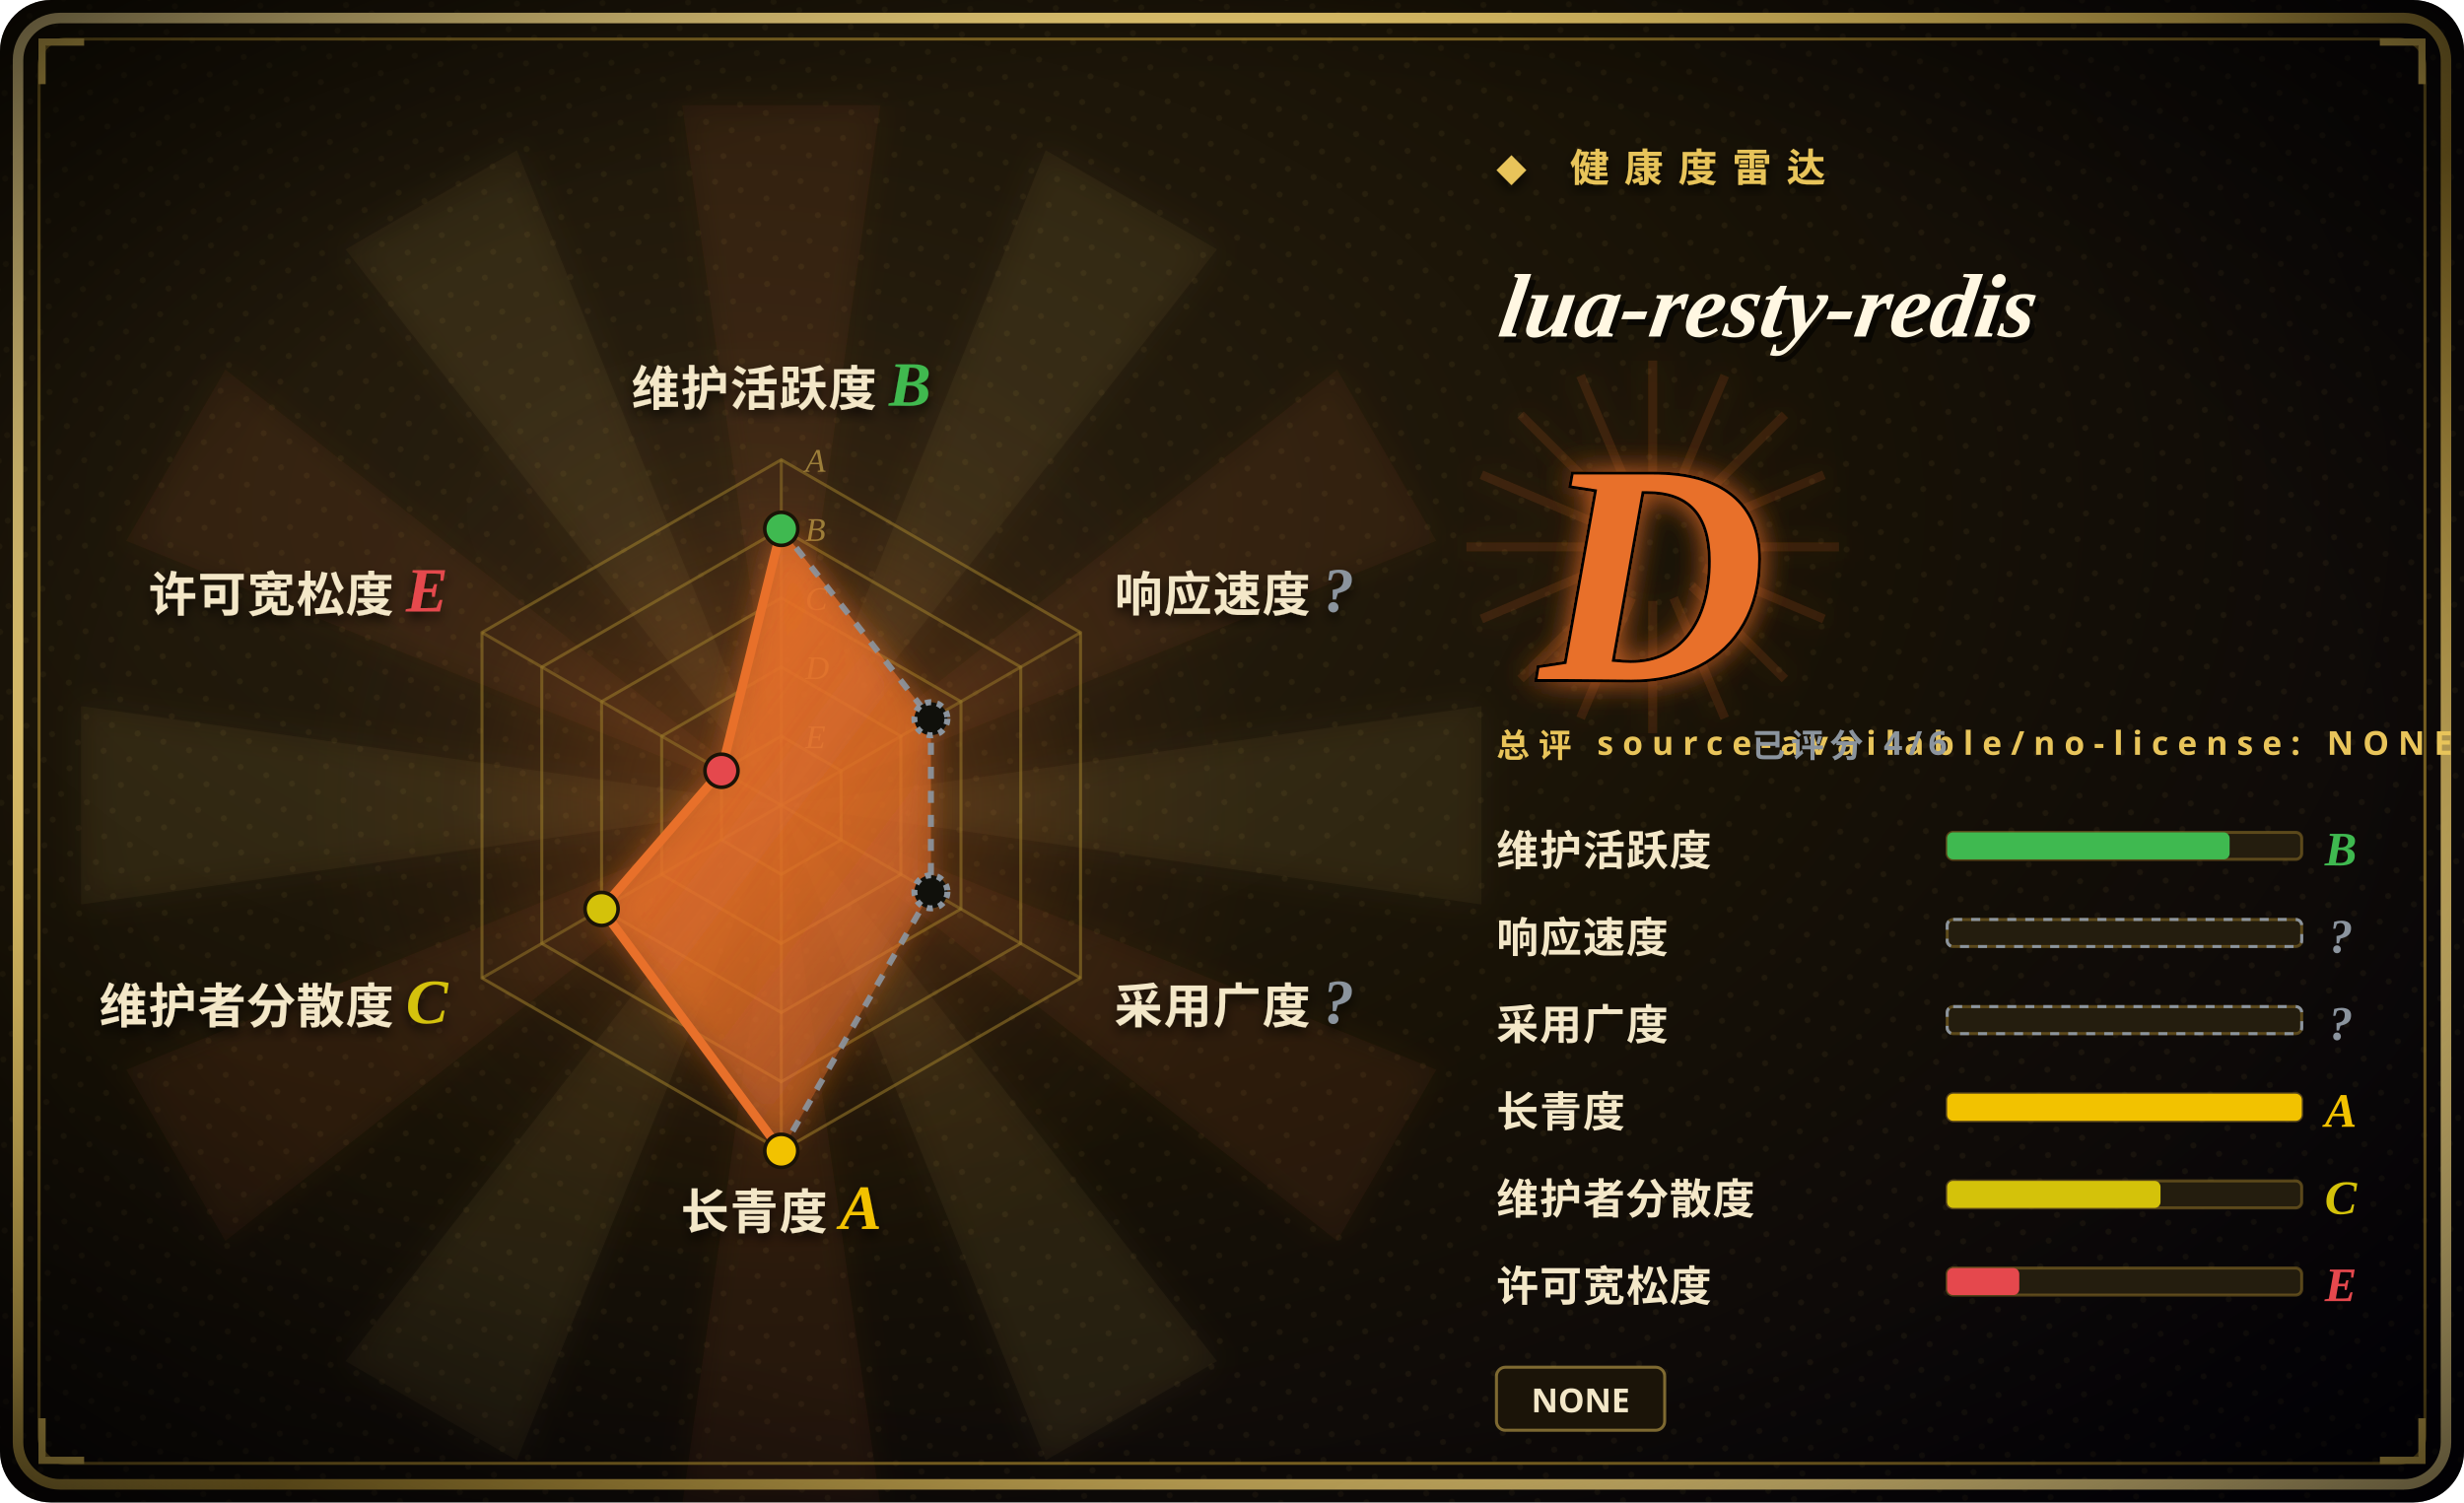
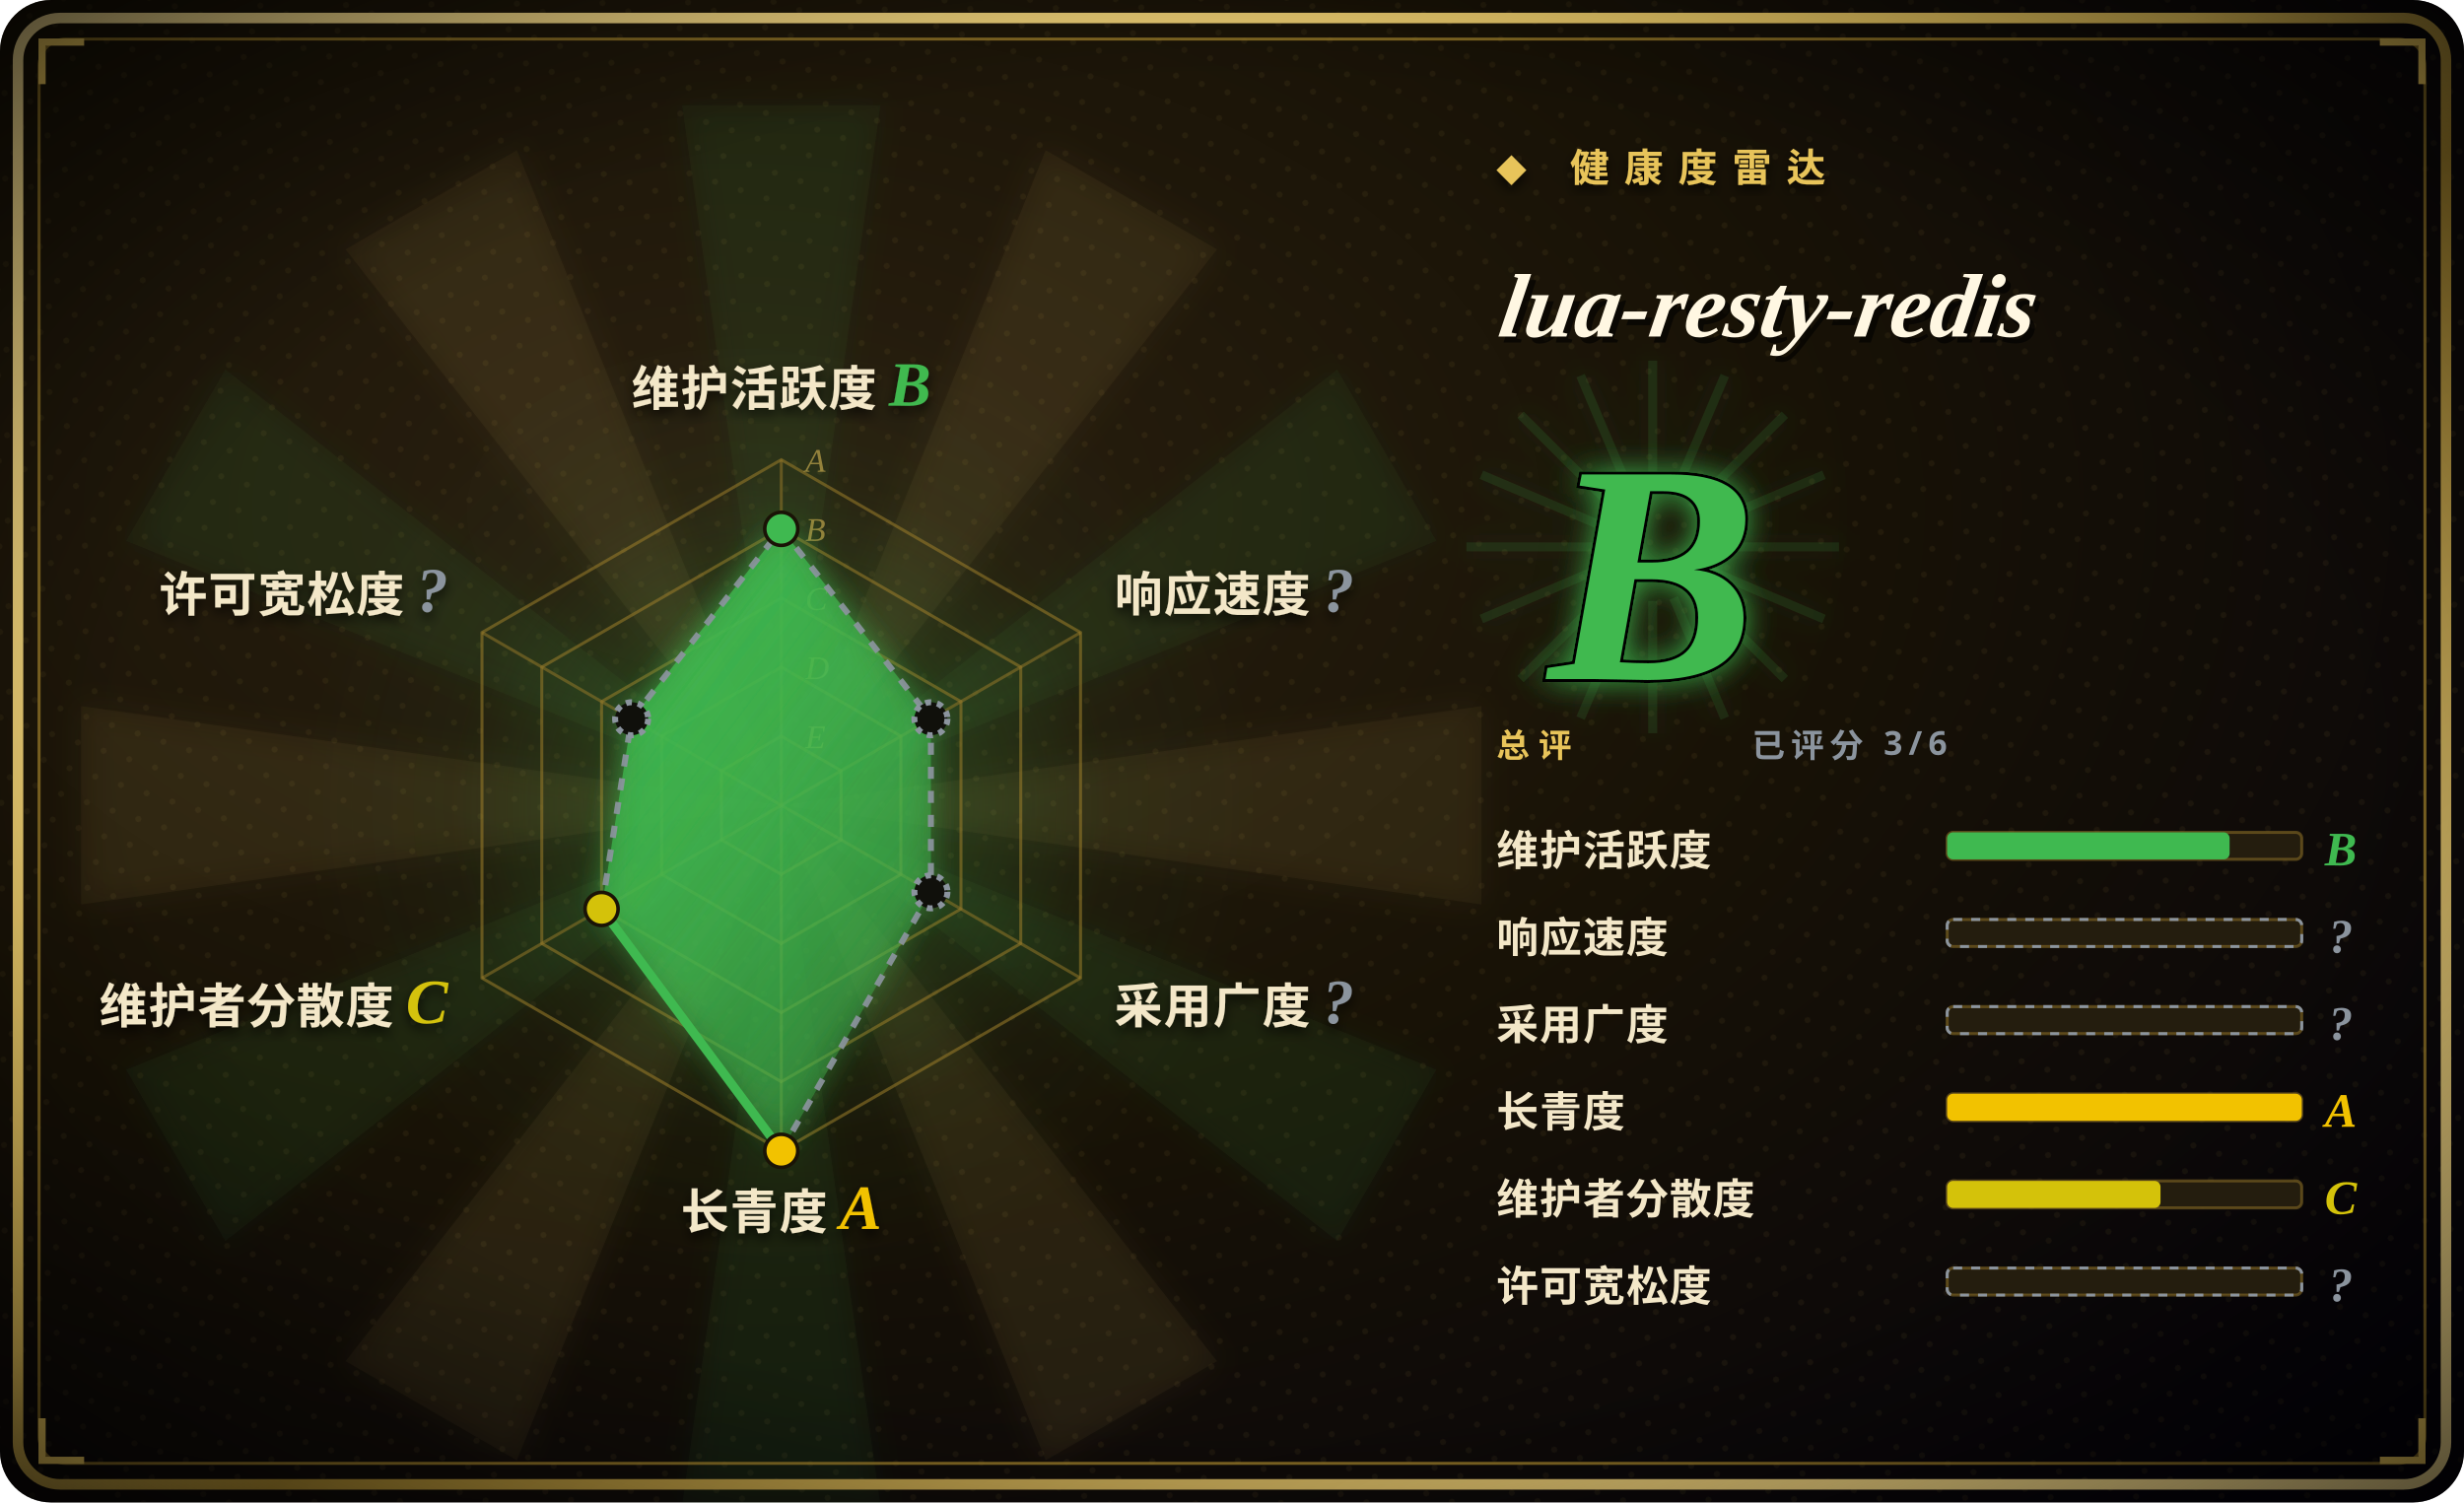
<svg xmlns="http://www.w3.org/2000/svg" width="820" height="500" viewBox="0 0 820 500">
  <defs>
    <radialGradient id="bg" cx="30%" cy="34%" r="90%">
      <stop offset="0%" stop-color="#2a2010" />
      <stop offset="48%" stop-color="#181206" />
      <stop offset="100%" stop-color="#05030a" />
    </radialGradient>
    <radialGradient id="vig" cx="50%" cy="50%" r="72%">
      <stop offset="62%" stop-color="#000000" stop-opacity="0" />
      <stop offset="100%" stop-color="#000000" stop-opacity="0.72" />
    </radialGradient>
    <linearGradient id="frame" x1="0" y1="0" x2="1" y2="1">
      <stop offset="0%" stop-color="#f6dd92" />
      <stop offset="45%" stop-color="#E8C45A" />
      <stop offset="55%" stop-color="#9c7d2a" />
      <stop offset="100%" stop-color="#f6dd92" />
    </linearGradient>
    <linearGradient id="poly" x1="0" y1="0" x2="0.7" y2="1">
-       <stop offset="0%" stop-color="#E8702A" stop-opacity="0.92" />
-       <stop offset="100%" stop-color="#E8702A" stop-opacity="0.34" />
+       <stop offset="0%" stop-color="#3FB950" stop-opacity="0.92" />
+       <stop offset="100%" stop-color="#3FB950" stop-opacity="0.34" />
    </linearGradient>
    <radialGradient id="halo" cx="50%" cy="50%" r="50%">
-       <stop offset="0%" stop-color="#E8702A" stop-opacity="0.34" />
-       <stop offset="68%" stop-color="#E8702A" stop-opacity="0.04" />
-       <stop offset="100%" stop-color="#E8702A" stop-opacity="0" />
+       <stop offset="0%" stop-color="#3FB950" stop-opacity="0.34" />
+       <stop offset="68%" stop-color="#3FB950" stop-opacity="0.04" />
+       <stop offset="100%" stop-color="#3FB950" stop-opacity="0" />
    </radialGradient>
    <filter id="glow" x="-60%" y="-60%" width="220%" height="220%">
      <feGaussianBlur stdDeviation="5" result="b" />
      <feMerge>
        <feMergeNode in="b" />
        <feMergeNode in="SourceGraphic" />
      </feMerge>
    </filter>
    <filter id="soft" x="-30%" y="-30%" width="160%" height="160%">
      <feDropShadow dx="0" dy="2" stdDeviation="2" flood-color="#000" flood-opacity="0.7" />
    </filter>
    <pattern id="halftone" width="9" height="9" patternUnits="userSpaceOnUse" patternTransform="rotate(18)">
      <circle cx="2" cy="2" r="1" fill="#E8C45A" fill-opacity="0.06" />
    </pattern>
  </defs>
  <rect width="820" height="500" rx="17" fill="url(#bg)" />
  <rect width="820" height="500" rx="17" fill="url(#halftone)" />
  <g opacity="0.5" filter="url(#glow)">
    <path d="M260,268 L493,235 L493,301 Z" fill="#E8C45A" fill-opacity="0.10" />
-     <path d="M260,268 L478,356 L445,413 Z" fill="#E8702A" fill-opacity="0.10" />
+     <path d="M260,268 L478,356 L445,413 Z" fill="#3FB950" fill-opacity="0.10" />
    <path d="M260,268 L405,453 L348,486 Z" fill="#E8C45A" fill-opacity="0.10" />
-     <path d="M260,268 L293,501 L227,501 Z" fill="#E8702A" fill-opacity="0.10" />
+     <path d="M260,268 L293,501 L227,501 Z" fill="#3FB950" fill-opacity="0.10" />
    <path d="M260,268 L172,486 L115,453 Z" fill="#E8C45A" fill-opacity="0.10" />
-     <path d="M260,268 L75,413 L42,356 Z" fill="#E8702A" fill-opacity="0.10" />
+     <path d="M260,268 L75,413 L42,356 Z" fill="#3FB950" fill-opacity="0.10" />
    <path d="M260,268 L27,301 L27,235 Z" fill="#E8C45A" fill-opacity="0.10" />
-     <path d="M260,268 L42,180 L75,123 Z" fill="#E8702A" fill-opacity="0.10" />
+     <path d="M260,268 L42,180 L75,123 Z" fill="#3FB950" fill-opacity="0.10" />
    <path d="M260,268 L115,83 L172,50 Z" fill="#E8C45A" fill-opacity="0.10" />
-     <path d="M260,268 L227,35 L293,35 Z" fill="#E8702A" fill-opacity="0.10" />
+     <path d="M260,268 L227,35 L293,35 Z" fill="#3FB950" fill-opacity="0.10" />
    <path d="M260,268 L348,50 L405,83 Z" fill="#E8C45A" fill-opacity="0.10" />
-     <path d="M260,268 L445,123 L478,180 Z" fill="#E8702A" fill-opacity="0.10" />
+     <path d="M260,268 L445,123 L478,180 Z" fill="#3FB950" fill-opacity="0.10" />
  </g>
  <circle cx="260" cy="268" r="161" fill="url(#halo)" />
  <rect x="6" y="6" width="808" height="488" rx="14" fill="none" stroke="url(#frame)" stroke-width="3.5" />
  <rect x="13" y="13" width="794" height="474" rx="9" fill="none" stroke="#9c7d2a" stroke-width="1" stroke-opacity="0.8" />
  <path d="M14,28 L14,14 L28,14" fill="none" stroke="#E8C45A" stroke-width="2.4" />
  <path d="M806,28 L806,14 L792,14" fill="none" stroke="#E8C45A" stroke-width="2.4" />
  <path d="M14,472 L14,486 L28,486" fill="none" stroke="#E8C45A" stroke-width="2.4" />
  <path d="M806,472 L806,486 L792,486" fill="none" stroke="#E8C45A" stroke-width="2.4" />
  <rect width="820" height="500" rx="17" fill="url(#vig)" />
  <polygon points="260.0,153.0 359.6,210.5 359.6,325.5 260.0,383.0 160.4,325.5 160.4,210.5" fill="none" stroke="#9c7d2a" stroke-opacity="0.55" stroke-width="1" />
  <polygon points="260.0,176.0 339.7,222.0 339.7,314.0 260.0,360.0 180.3,314.0 180.3,222.0" fill="none" stroke="#9c7d2a" stroke-opacity="0.55" stroke-width="1" />
  <polygon points="260.0,199.0 319.8,233.5 319.8,302.5 260.0,337.0 200.2,302.5 200.2,233.5" fill="none" stroke="#9c7d2a" stroke-opacity="0.55" stroke-width="1" />
  <polygon points="260.0,222.0 299.8,245.0 299.8,291.0 260.0,314.0 220.2,291.0 220.2,245.0" fill="none" stroke="#9c7d2a" stroke-opacity="0.55" stroke-width="1" />
  <polygon points="260.0,245.0 279.9,256.5 279.9,279.5 260.0,291.0 240.1,279.5 240.1,256.5" fill="none" stroke="#9c7d2a" stroke-opacity="0.55" stroke-width="1" />
  <line x1="260" y1="268" x2="260.0" y2="153.0" stroke="#9c7d2a" stroke-opacity="0.5" stroke-width="1" />
  <line x1="260" y1="268" x2="359.6" y2="210.5" stroke="#9c7d2a" stroke-opacity="0.5" stroke-width="1" />
  <line x1="260" y1="268" x2="359.6" y2="325.5" stroke="#9c7d2a" stroke-opacity="0.5" stroke-width="1" />
  <line x1="260" y1="268" x2="260.0" y2="383.0" stroke="#9c7d2a" stroke-opacity="0.5" stroke-width="1" />
  <line x1="260" y1="268" x2="160.4" y2="325.5" stroke="#9c7d2a" stroke-opacity="0.5" stroke-width="1" />
  <line x1="260" y1="268" x2="160.4" y2="210.5" stroke="#9c7d2a" stroke-opacity="0.5" stroke-width="1" />
  <text x="268" y="157.0" font-size="11" font-style="italic" fill="#E8C45A" fill-opacity="0.55" font-family="'Georgia','Times New Roman',serif">A</text>
  <text x="268" y="180.0" font-size="11" font-style="italic" fill="#E8C45A" fill-opacity="0.55" font-family="'Georgia','Times New Roman',serif">B</text>
  <text x="268" y="203.0" font-size="11" font-style="italic" fill="#E8C45A" fill-opacity="0.55" font-family="'Georgia','Times New Roman',serif">C</text>
  <text x="268" y="226.0" font-size="11" font-style="italic" fill="#E8C45A" fill-opacity="0.55" font-family="'Georgia','Times New Roman',serif">D</text>
  <text x="268" y="249.0" font-size="11" font-style="italic" fill="#E8C45A" fill-opacity="0.55" font-family="'Georgia','Times New Roman',serif">E</text>
-   <polygon points="260.0,176.0 309.8,239.2 309.8,296.8 260.0,383.0 200.2,302.5 240.1,256.5" fill="url(#poly)" filter="url(#glow)" />
+   <polygon points="260.0,176.0 309.8,239.2 309.8,296.8 260.0,383.0 200.2,302.5 210.2,239.2" fill="url(#poly)" filter="url(#glow)" />
  <line x1="260.0" y1="176.0" x2="309.8" y2="239.2" stroke="#8B949E" stroke-width="2" stroke-dasharray="4 4" stroke-opacity="0.92" />
  <line x1="309.8" y1="239.2" x2="309.8" y2="296.8" stroke="#8B949E" stroke-width="2" stroke-dasharray="4 4" stroke-opacity="0.92" />
  <line x1="309.8" y1="296.8" x2="260.0" y2="383.0" stroke="#8B949E" stroke-width="2" stroke-dasharray="4 4" stroke-opacity="0.92" />
-   <line x1="260.0" y1="383.0" x2="200.2" y2="302.5" stroke="#E8702A" stroke-width="3" />
-   <line x1="200.2" y1="302.5" x2="240.1" y2="256.5" stroke="#E8702A" stroke-width="3" />
-   <line x1="240.1" y1="256.5" x2="260.0" y2="176.0" stroke="#E8702A" stroke-width="3" />
+   <line x1="260.0" y1="383.0" x2="200.2" y2="302.5" stroke="#3FB950" stroke-width="3" />
+   <line x1="200.2" y1="302.5" x2="210.2" y2="239.2" stroke="#8B949E" stroke-width="2" stroke-dasharray="4 4" stroke-opacity="0.92" />
+   <line x1="210.2" y1="239.2" x2="260.0" y2="176.0" stroke="#8B949E" stroke-width="2" stroke-dasharray="4 4" stroke-opacity="0.92" />
  <circle cx="260.0" cy="176.0" r="5.5" fill="#3FB950" stroke="#1a1306" stroke-width="1.2" />
  <circle cx="309.8" cy="239.2" r="5.5" fill="#10100b" stroke="#8B949E" stroke-width="2" stroke-dasharray="2 2" />
  <circle cx="309.8" cy="296.8" r="5.5" fill="#10100b" stroke="#8B949E" stroke-width="2" stroke-dasharray="2 2" />
  <circle cx="260.0" cy="383.0" r="5.5" fill="#F2C200" stroke="#1a1306" stroke-width="1.2" />
  <circle cx="200.2" cy="302.5" r="5.5" fill="#D4C20A" stroke="#1a1306" stroke-width="1.2" />
-   <circle cx="240.1" cy="256.5" r="5.5" fill="#E5484D" stroke="#1a1306" stroke-width="1.2" />
+   <circle cx="210.2" cy="239.2" r="5.5" fill="#10100b" stroke="#8B949E" stroke-width="2" stroke-dasharray="2 2" />
  <text x="260.0" y="135.0" font-size="16" font-weight="900" fill="#f3e7c8" text-anchor="middle" font-family="'PingFang SC','Hiragino Sans GB','Heiti SC','Microsoft YaHei',sans-serif" letter-spacing="0.4" filter="url(#soft)">维护活跃度 <tspan fill="#3FB950" font-family="'Georgia','Times New Roman',serif" font-style="italic" font-size="21">B</tspan>
  </text>
  <text x="370.9" y="203.5" font-size="16" font-weight="900" fill="#f3e7c8" text-anchor="start" font-family="'PingFang SC','Hiragino Sans GB','Heiti SC','Microsoft YaHei',sans-serif" letter-spacing="0.4" filter="url(#soft)">响应速度 <tspan fill="#8B949E" font-family="'Georgia','Times New Roman',serif" font-style="italic" font-size="21">?</tspan>
  </text>
  <text x="370.9" y="340.5" font-size="16" font-weight="900" fill="#f3e7c8" text-anchor="start" font-family="'PingFang SC','Hiragino Sans GB','Heiti SC','Microsoft YaHei',sans-serif" letter-spacing="0.4" filter="url(#soft)">采用广度 <tspan fill="#8B949E" font-family="'Georgia','Times New Roman',serif" font-style="italic" font-size="21">?</tspan>
  </text>
  <text x="260.0" y="409.0" font-size="16" font-weight="900" fill="#f3e7c8" text-anchor="middle" font-family="'PingFang SC','Hiragino Sans GB','Heiti SC','Microsoft YaHei',sans-serif" letter-spacing="0.4" filter="url(#soft)">长青度 <tspan fill="#F2C200" font-family="'Georgia','Times New Roman',serif" font-style="italic" font-size="21">A</tspan>
  </text>
  <text x="149.1" y="340.5" font-size="16" font-weight="900" fill="#f3e7c8" text-anchor="end" font-family="'PingFang SC','Hiragino Sans GB','Heiti SC','Microsoft YaHei',sans-serif" letter-spacing="0.4" filter="url(#soft)">维护者分散度 <tspan fill="#D4C20A" font-family="'Georgia','Times New Roman',serif" font-style="italic" font-size="21">C</tspan>
  </text>
-   <text x="149.1" y="203.5" font-size="16" font-weight="900" fill="#f3e7c8" text-anchor="end" font-family="'PingFang SC','Hiragino Sans GB','Heiti SC','Microsoft YaHei',sans-serif" letter-spacing="0.4" filter="url(#soft)">许可宽松度 <tspan fill="#E5484D" font-family="'Georgia','Times New Roman',serif" font-style="italic" font-size="21">E</tspan>
+   <text x="149.1" y="203.5" font-size="16" font-weight="900" fill="#f3e7c8" text-anchor="end" font-family="'PingFang SC','Hiragino Sans GB','Heiti SC','Microsoft YaHei',sans-serif" letter-spacing="0.4" filter="url(#soft)">许可宽松度 <tspan fill="#8B949E" font-family="'Georgia','Times New Roman',serif" font-style="italic" font-size="21">?</tspan>
  </text>
  <text x="498" y="60" font-size="13" letter-spacing="5" fill="#E8C45A" font-weight="900" font-family="'PingFang SC','Hiragino Sans GB','Heiti SC','Microsoft YaHei',sans-serif" filter="url(#soft)">◆ 健康度雷达</text>
  <g transform="translate(498,112) skewX(-9)">
    <text x="2" y="2" font-size="30" font-weight="900" font-style="italic" fill="#000" fill-opacity="0.6" font-family="'Georgia','Times New Roman',serif">lua-resty-redis</text>
    <text x="0" y="0" font-size="30" font-weight="900" font-style="italic" fill="#fff7e2" font-family="'Georgia','Times New Roman',serif">lua-resty-redis</text>
  </g>
  <line x1="498" y1="124" x2="648" y2="124" stroke="url(#frame)" stroke-width="2" />
  <g opacity="0.85" filter="url(#glow)">
-     <line x1="568" y1="182" x2="612" y2="182" stroke="#E8702A" stroke-opacity="0.16" stroke-width="3" />
-     <line x1="567" y1="189" x2="607" y2="206" stroke="#E8702A" stroke-opacity="0.16" stroke-width="3" />
-     <line x1="563" y1="195" x2="594" y2="226" stroke="#E8702A" stroke-opacity="0.16" stroke-width="3" />
-     <line x1="557" y1="199" x2="574" y2="239" stroke="#E8702A" stroke-opacity="0.16" stroke-width="3" />
-     <line x1="550" y1="200" x2="550" y2="244" stroke="#E8702A" stroke-opacity="0.16" stroke-width="3" />
-     <line x1="543" y1="199" x2="526" y2="239" stroke="#E8702A" stroke-opacity="0.16" stroke-width="3" />
-     <line x1="537" y1="195" x2="506" y2="226" stroke="#E8702A" stroke-opacity="0.16" stroke-width="3" />
-     <line x1="533" y1="189" x2="493" y2="206" stroke="#E8702A" stroke-opacity="0.16" stroke-width="3" />
-     <line x1="532" y1="182" x2="488" y2="182" stroke="#E8702A" stroke-opacity="0.16" stroke-width="3" />
-     <line x1="533" y1="175" x2="493" y2="158" stroke="#E8702A" stroke-opacity="0.16" stroke-width="3" />
-     <line x1="537" y1="169" x2="506" y2="138" stroke="#E8702A" stroke-opacity="0.16" stroke-width="3" />
-     <line x1="543" y1="165" x2="526" y2="125" stroke="#E8702A" stroke-opacity="0.16" stroke-width="3" />
-     <line x1="550" y1="164" x2="550" y2="120" stroke="#E8702A" stroke-opacity="0.16" stroke-width="3" />
-     <line x1="557" y1="165" x2="574" y2="125" stroke="#E8702A" stroke-opacity="0.16" stroke-width="3" />
-     <line x1="563" y1="169" x2="594" y2="138" stroke="#E8702A" stroke-opacity="0.16" stroke-width="3" />
-     <line x1="567" y1="175" x2="607" y2="158" stroke="#E8702A" stroke-opacity="0.16" stroke-width="3" />
+     <line x1="568" y1="182" x2="612" y2="182" stroke="#3FB950" stroke-opacity="0.16" stroke-width="3" />
+     <line x1="567" y1="189" x2="607" y2="206" stroke="#3FB950" stroke-opacity="0.16" stroke-width="3" />
+     <line x1="563" y1="195" x2="594" y2="226" stroke="#3FB950" stroke-opacity="0.16" stroke-width="3" />
+     <line x1="557" y1="199" x2="574" y2="239" stroke="#3FB950" stroke-opacity="0.16" stroke-width="3" />
+     <line x1="550" y1="200" x2="550" y2="244" stroke="#3FB950" stroke-opacity="0.16" stroke-width="3" />
+     <line x1="543" y1="199" x2="526" y2="239" stroke="#3FB950" stroke-opacity="0.16" stroke-width="3" />
+     <line x1="537" y1="195" x2="506" y2="226" stroke="#3FB950" stroke-opacity="0.16" stroke-width="3" />
+     <line x1="533" y1="189" x2="493" y2="206" stroke="#3FB950" stroke-opacity="0.16" stroke-width="3" />
+     <line x1="532" y1="182" x2="488" y2="182" stroke="#3FB950" stroke-opacity="0.16" stroke-width="3" />
+     <line x1="533" y1="175" x2="493" y2="158" stroke="#3FB950" stroke-opacity="0.16" stroke-width="3" />
+     <line x1="537" y1="169" x2="506" y2="138" stroke="#3FB950" stroke-opacity="0.16" stroke-width="3" />
+     <line x1="543" y1="165" x2="526" y2="125" stroke="#3FB950" stroke-opacity="0.16" stroke-width="3" />
+     <line x1="550" y1="164" x2="550" y2="120" stroke="#3FB950" stroke-opacity="0.16" stroke-width="3" />
+     <line x1="557" y1="165" x2="574" y2="125" stroke="#3FB950" stroke-opacity="0.16" stroke-width="3" />
+     <line x1="563" y1="169" x2="594" y2="138" stroke="#3FB950" stroke-opacity="0.16" stroke-width="3" />
+     <line x1="567" y1="175" x2="607" y2="158" stroke="#3FB950" stroke-opacity="0.16" stroke-width="3" />
  </g>
-   <text x="550" y="226" font-size="104" font-weight="900" font-style="italic" text-anchor="middle" fill="#E8702A" stroke="#000" stroke-width="2" paint-order="stroke" font-family="'Georgia','Times New Roman',serif" filter="url(#glow)">D</text>
-   <text x="498" y="252" font-size="11" letter-spacing="3" fill="#E8C45A" font-family="'PingFang SC','Hiragino Sans GB','Heiti SC','Microsoft YaHei',sans-serif" font-weight="900">总评   source-available/no-license: NONE</text>
-   <text x="648" y="252" font-size="11" letter-spacing="2" fill="#8B949E" font-family="'PingFang SC','Hiragino Sans GB','Heiti SC','Microsoft YaHei',sans-serif" font-weight="900" text-anchor="end">已评分 4/6</text>
+   <text x="550" y="226" font-size="104" font-weight="900" font-style="italic" text-anchor="middle" fill="#3FB950" stroke="#000" stroke-width="2" paint-order="stroke" font-family="'Georgia','Times New Roman',serif" filter="url(#glow)">B</text>
+   <text x="498" y="252" font-size="11" letter-spacing="3" fill="#E8C45A" font-family="'PingFang SC','Hiragino Sans GB','Heiti SC','Microsoft YaHei',sans-serif" font-weight="900">总评</text>
+   <text x="648" y="252" font-size="11" letter-spacing="2" fill="#8B949E" font-family="'PingFang SC','Hiragino Sans GB','Heiti SC','Microsoft YaHei',sans-serif" font-weight="900" text-anchor="end">已评分 3/6</text>
  <text x="498" y="288" font-size="14" font-weight="900" fill="#f3e7c8" font-family="'PingFang SC','Hiragino Sans GB','Heiti SC','Microsoft YaHei',sans-serif" letter-spacing="0.4">维护活跃度</text>
  <rect x="648" y="277" width="118" height="9" rx="2" fill="#241d0e" stroke="#9c7d2a" stroke-opacity="0.5" />
  <rect x="648" y="277" width="94" height="9" rx="2" fill="#3FB950" />
  <text x="779" y="288" font-size="16" font-weight="900" font-style="italic" fill="#3FB950" font-family="'Georgia','Times New Roman',serif" text-anchor="middle">B</text>
  <text x="498" y="317" font-size="14" font-weight="900" fill="#f3e7c8" font-family="'PingFang SC','Hiragino Sans GB','Heiti SC','Microsoft YaHei',sans-serif" letter-spacing="0.4">响应速度</text>
  <rect x="648" y="306" width="118" height="9" rx="2" fill="#241d0e" stroke="#9c7d2a" stroke-opacity="0.5" />
  <rect x="648" y="306" width="118" height="9" rx="2" fill="none" stroke="#8B949E" stroke-dasharray="3 3" />
  <text x="779" y="317" font-size="16" font-weight="900" font-style="italic" fill="#8B949E" font-family="'Georgia','Times New Roman',serif" text-anchor="middle">?</text>
  <text x="498" y="346" font-size="14" font-weight="900" fill="#f3e7c8" font-family="'PingFang SC','Hiragino Sans GB','Heiti SC','Microsoft YaHei',sans-serif" letter-spacing="0.4">采用广度</text>
  <rect x="648" y="335" width="118" height="9" rx="2" fill="#241d0e" stroke="#9c7d2a" stroke-opacity="0.5" />
  <rect x="648" y="335" width="118" height="9" rx="2" fill="none" stroke="#8B949E" stroke-dasharray="3 3" />
  <text x="779" y="346" font-size="16" font-weight="900" font-style="italic" fill="#8B949E" font-family="'Georgia','Times New Roman',serif" text-anchor="middle">?</text>
  <text x="498" y="375" font-size="14" font-weight="900" fill="#f3e7c8" font-family="'PingFang SC','Hiragino Sans GB','Heiti SC','Microsoft YaHei',sans-serif" letter-spacing="0.4">长青度</text>
  <rect x="648" y="364" width="118" height="9" rx="2" fill="#241d0e" stroke="#9c7d2a" stroke-opacity="0.5" />
  <rect x="648" y="364" width="118" height="9" rx="2" fill="#F2C200" />
  <text x="779" y="375" font-size="16" font-weight="900" font-style="italic" fill="#F2C200" font-family="'Georgia','Times New Roman',serif" text-anchor="middle">A</text>
  <text x="498" y="404" font-size="14" font-weight="900" fill="#f3e7c8" font-family="'PingFang SC','Hiragino Sans GB','Heiti SC','Microsoft YaHei',sans-serif" letter-spacing="0.4">维护者分散度</text>
  <rect x="648" y="393" width="118" height="9" rx="2" fill="#241d0e" stroke="#9c7d2a" stroke-opacity="0.5" />
  <rect x="648" y="393" width="71" height="9" rx="2" fill="#D4C20A" />
  <text x="779" y="404" font-size="16" font-weight="900" font-style="italic" fill="#D4C20A" font-family="'Georgia','Times New Roman',serif" text-anchor="middle">C</text>
  <text x="498" y="433" font-size="14" font-weight="900" fill="#f3e7c8" font-family="'PingFang SC','Hiragino Sans GB','Heiti SC','Microsoft YaHei',sans-serif" letter-spacing="0.4">许可宽松度</text>
  <rect x="648" y="422" width="118" height="9" rx="2" fill="#241d0e" stroke="#9c7d2a" stroke-opacity="0.5" />
-   <rect x="648" y="422" width="24" height="9" rx="2" fill="#E5484D" />
-   <text x="779" y="433" font-size="16" font-weight="900" font-style="italic" fill="#E5484D" font-family="'Georgia','Times New Roman',serif" text-anchor="middle">E</text>
-   <rect x="498" y="455" width="56" height="21" rx="3" fill="#1b1408" stroke="#E8C45A" stroke-opacity="0.5" />
-   <text x="526.0" y="470" font-size="11" font-weight="700" fill="#f3e7c8" text-anchor="middle" font-family="'PingFang SC','Hiragino Sans GB','Heiti SC','Microsoft YaHei',sans-serif">NONE</text>
+   <rect x="648" y="422" width="118" height="9" rx="2" fill="none" stroke="#8B949E" stroke-dasharray="3 3" />
+   <text x="779" y="433" font-size="16" font-weight="900" font-style="italic" fill="#8B949E" font-family="'Georgia','Times New Roman',serif" text-anchor="middle">?</text>
</svg>
